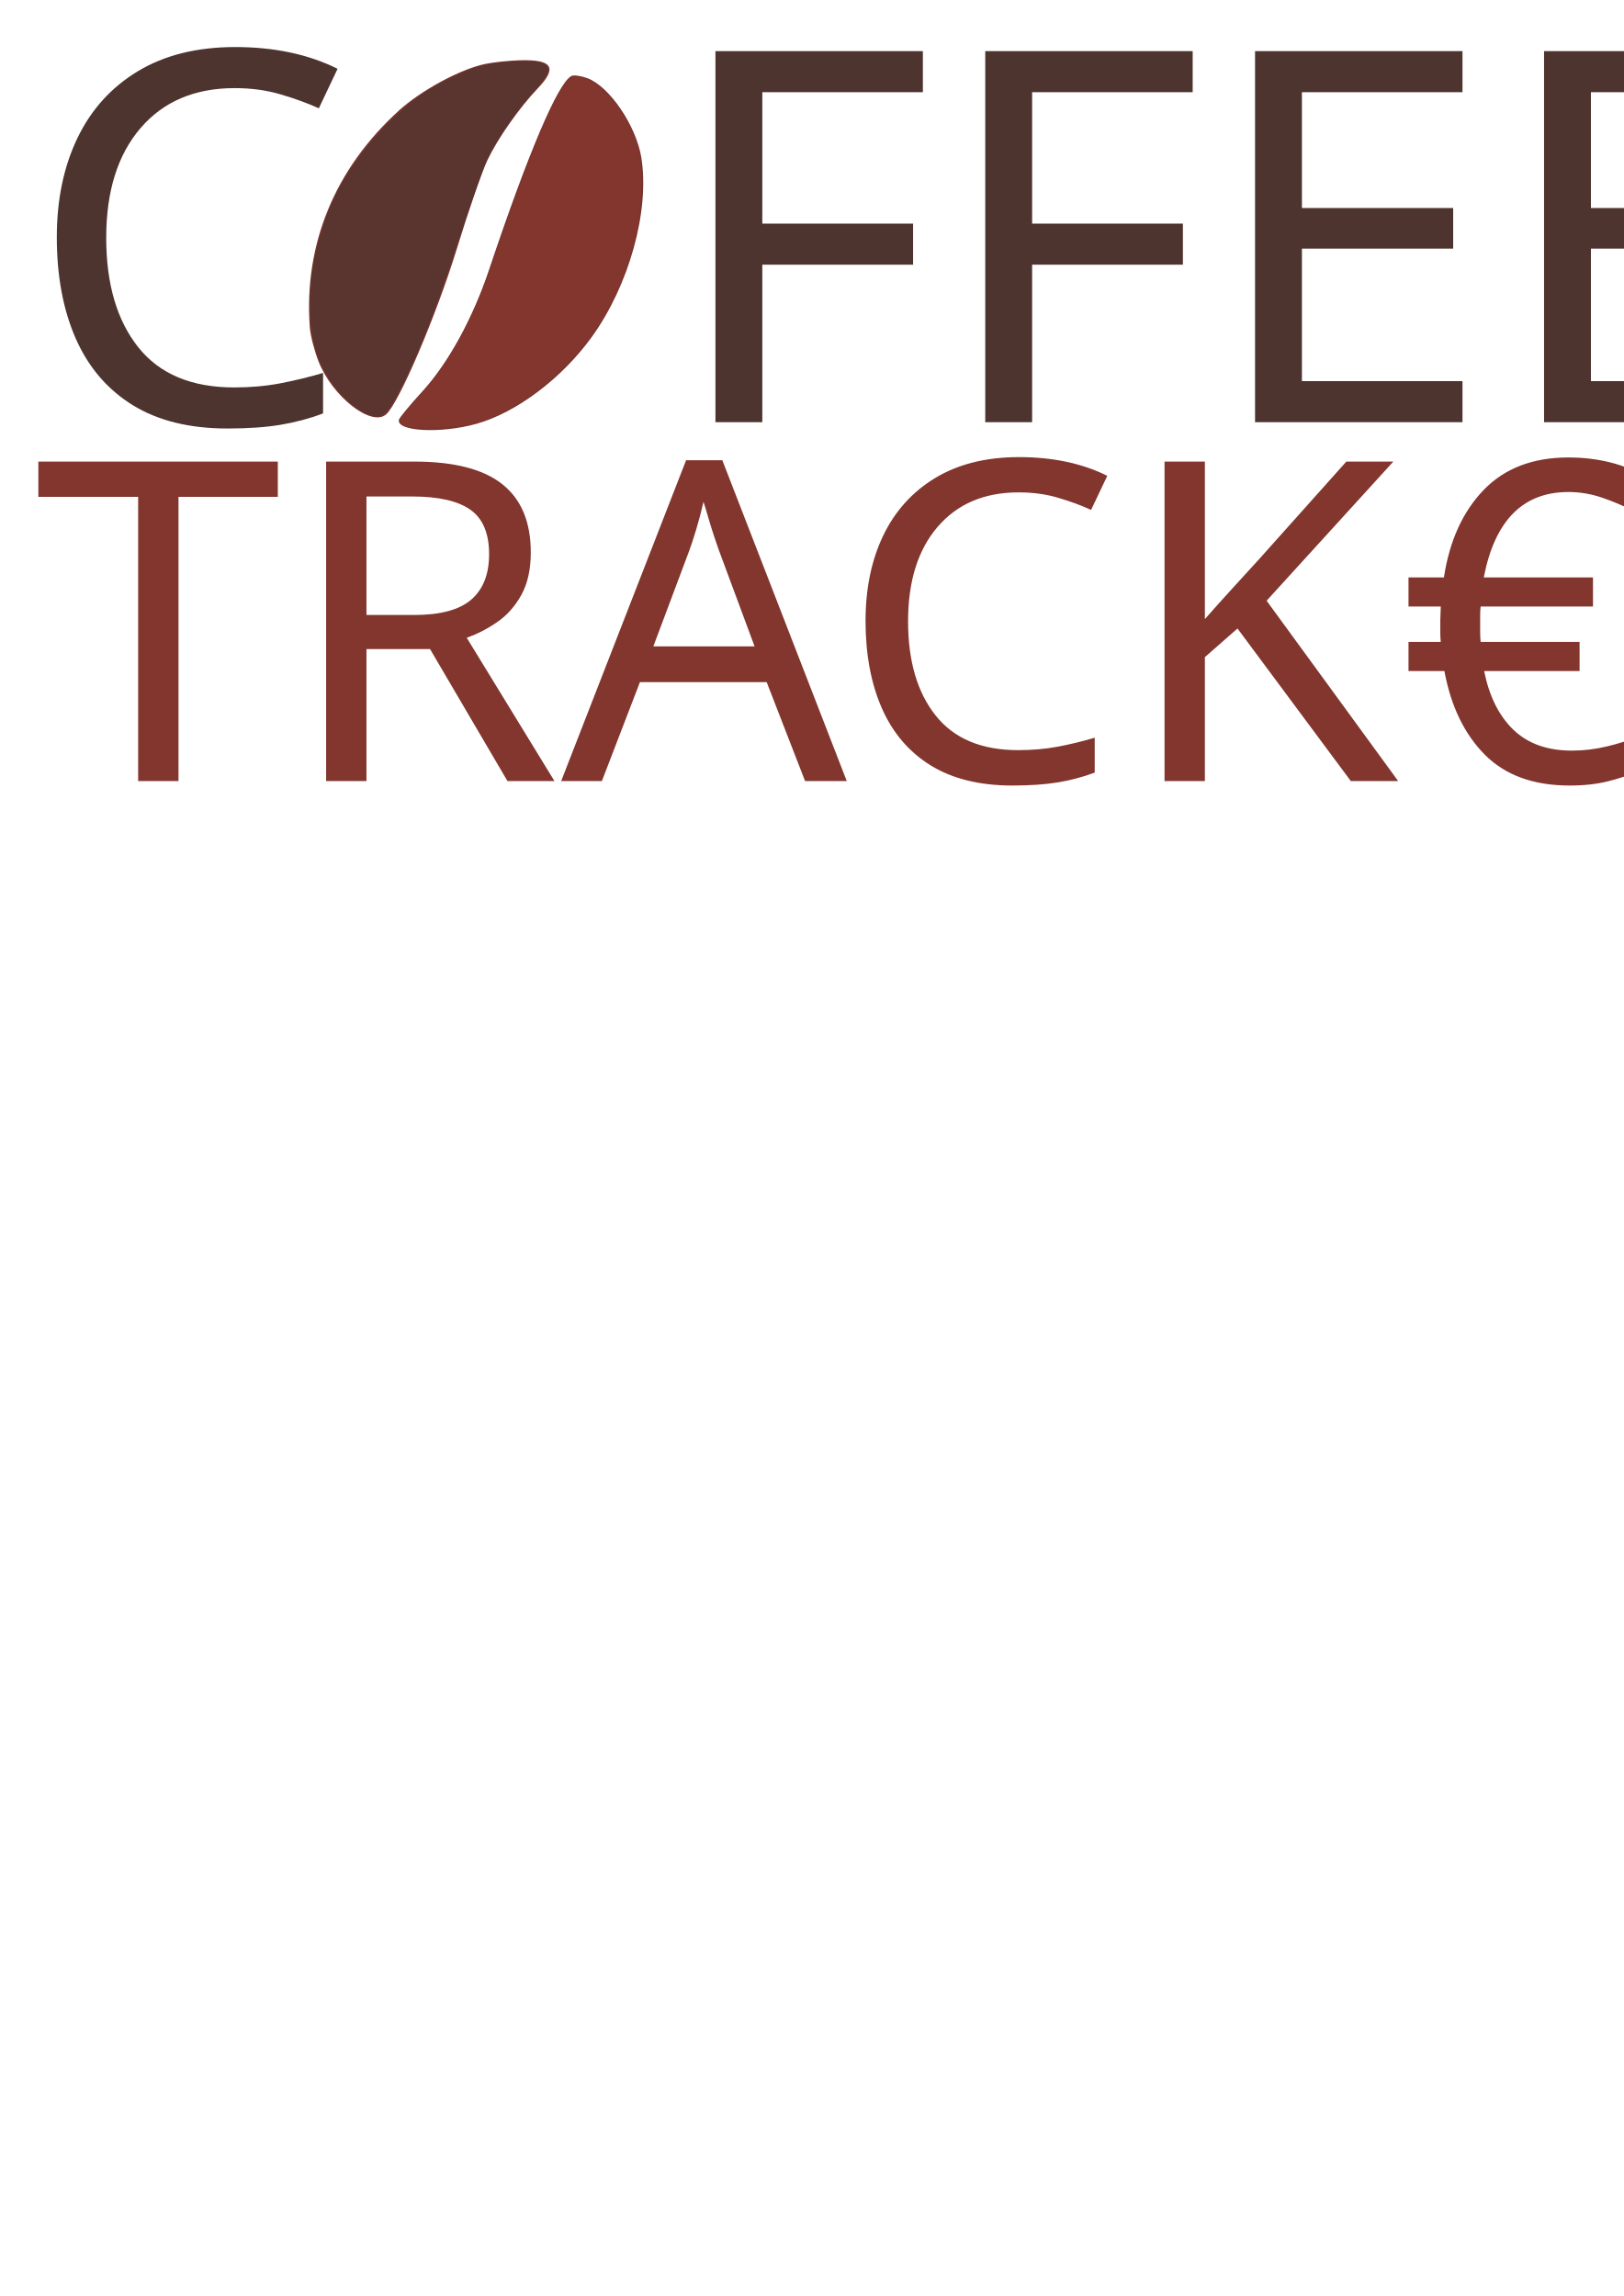
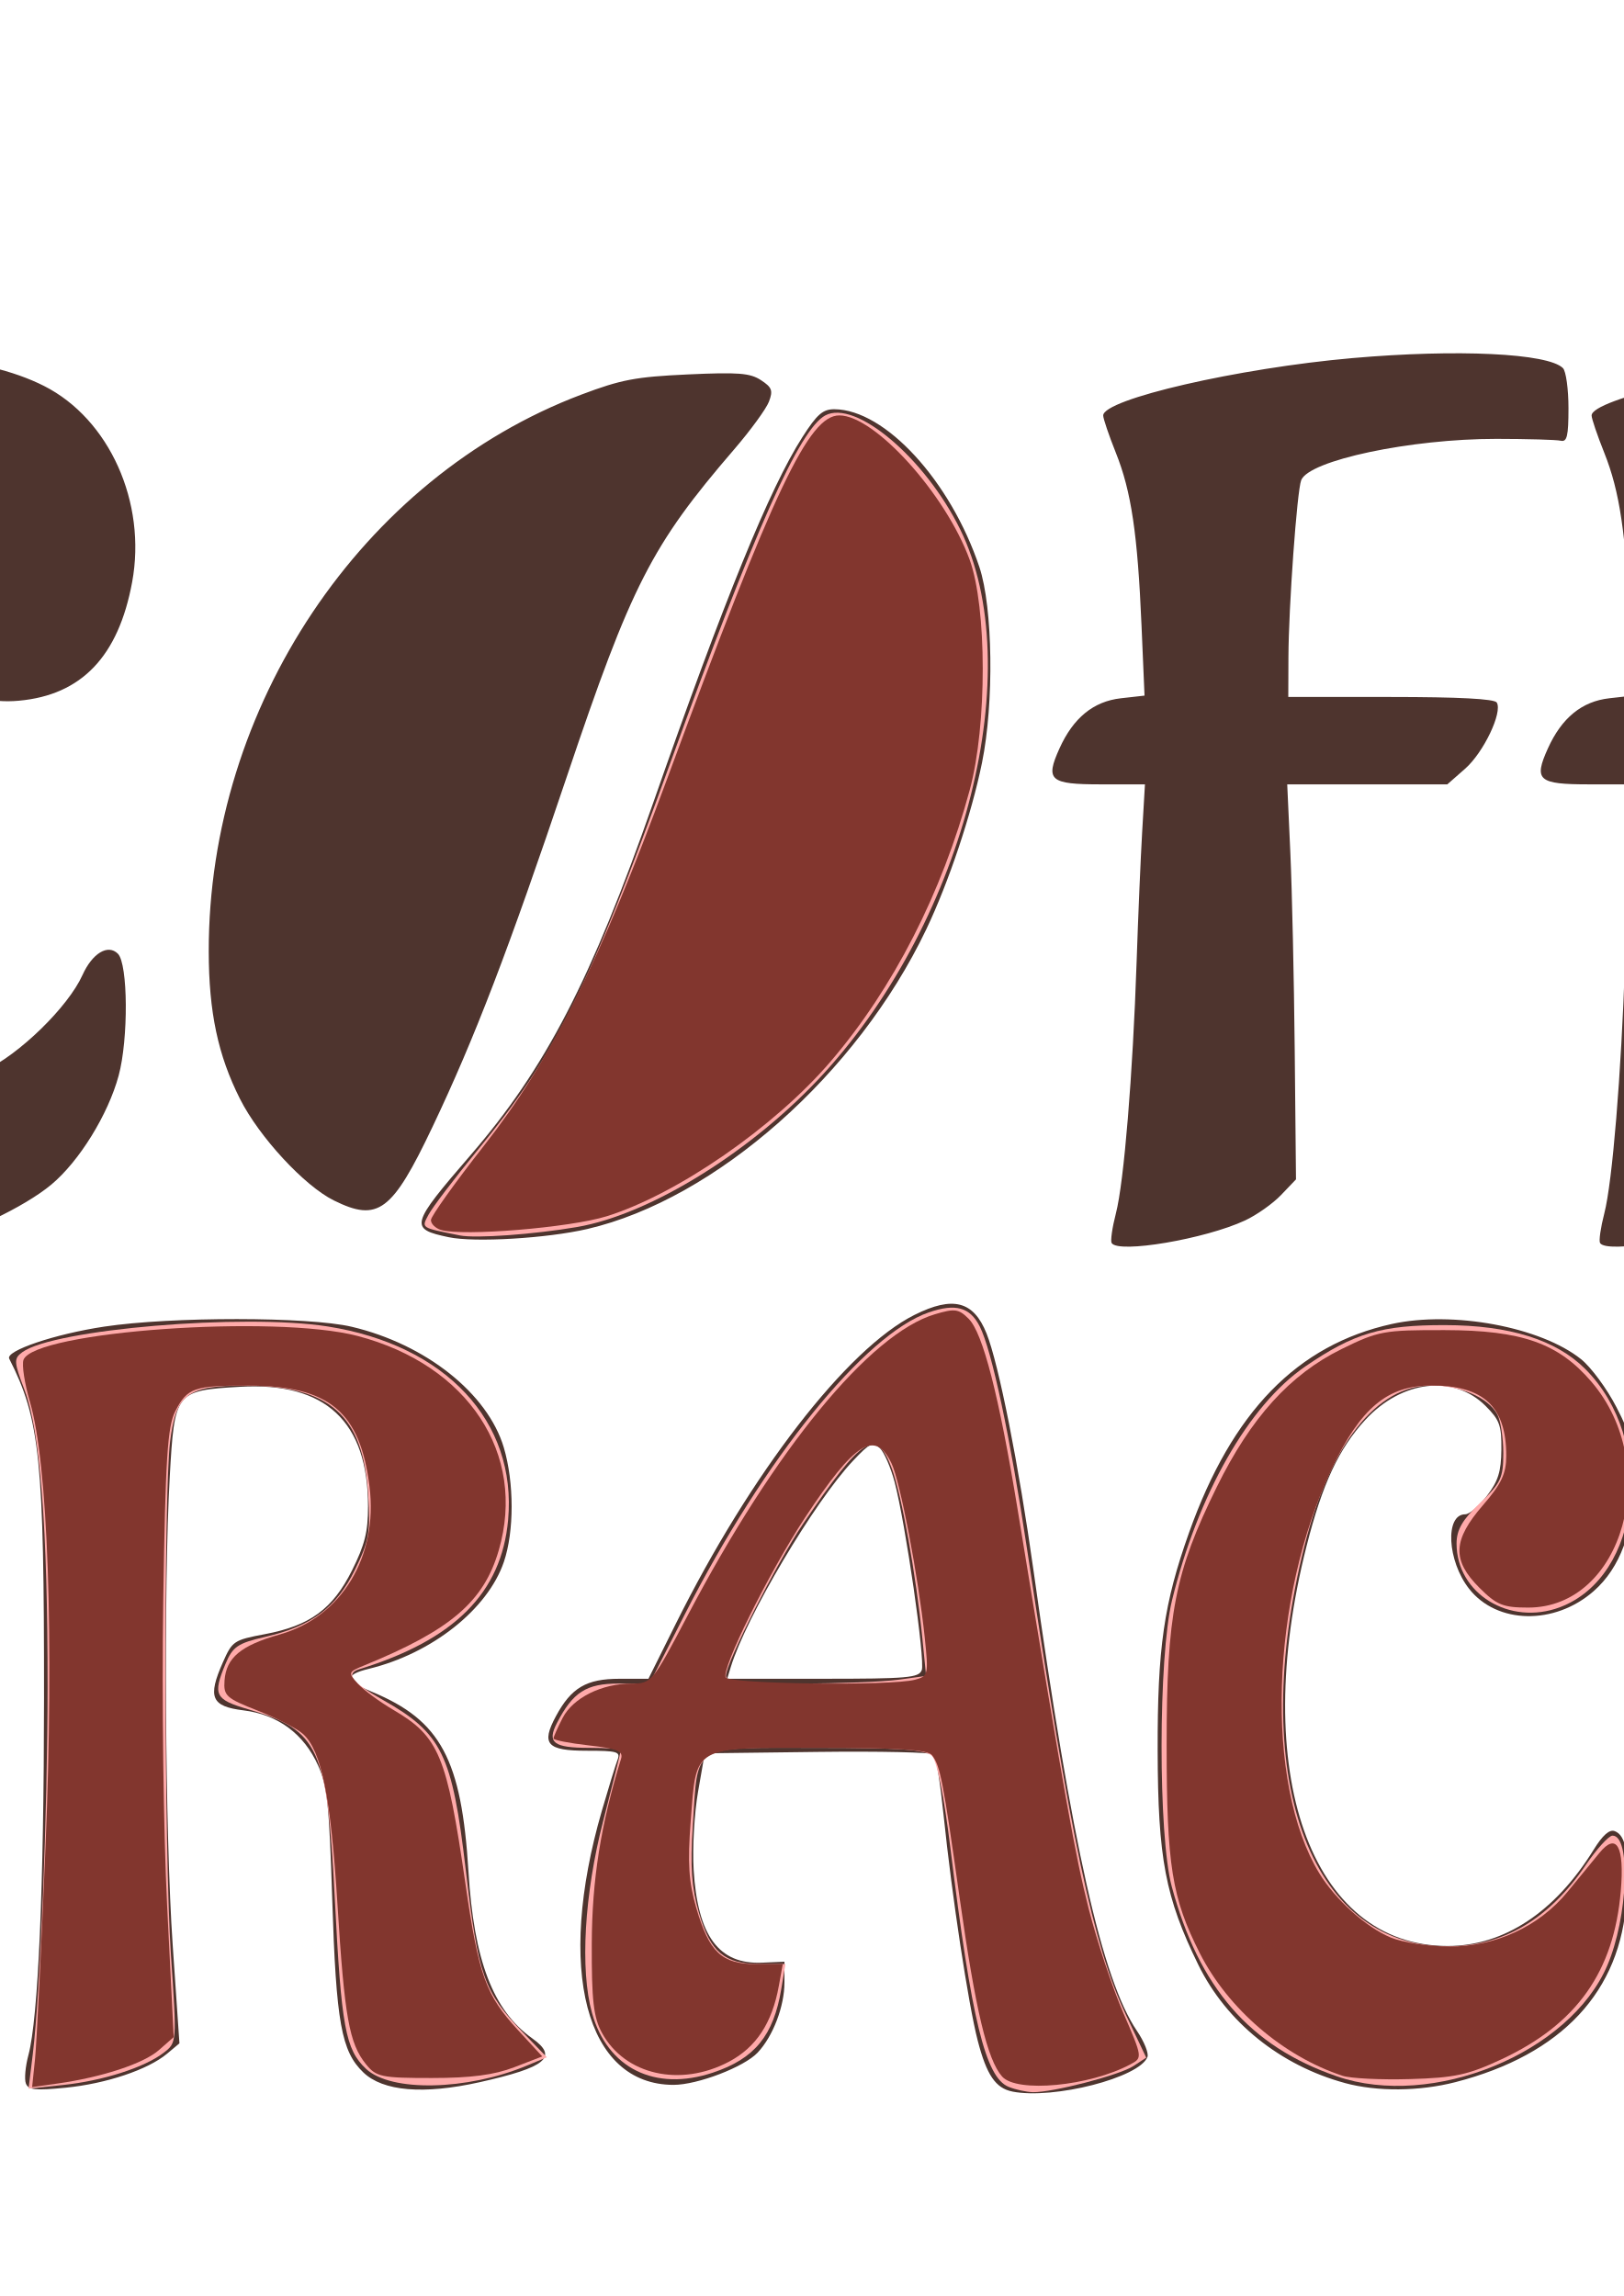
- <svg xmlns="http://www.w3.org/2000/svg" width="210mm" height="297mm" viewBox="0 0 210 297" version="1.1" id="svg8">
-   <defs id="defs2" />
-   <g id="layer2" />
+ <svg xmlns="http://www.w3.org/2000/svg" width="210mm" height="297mm" viewBox="0 0 210 297" version="1.1" id="svg28">
+   <defs id="defs22" />
  <g id="layer1">
-     <text xml:space="preserve" style="font-style:normal;font-weight:normal;font-size:28.013px;line-height:1.25;font-family:sans-serif;letter-spacing:0px;word-spacing:0px;fill:#4e342e;fill-opacity:1;stroke:none;stroke-width:0.7" x="3.252" y="54.756" id="text3715">
-       <tspan id="tspan3713" x="3.252" y="54.756" style="font-style:normal;font-variant:normal;font-weight:normal;font-stretch:normal;font-size:67.231px;font-family:Aladin;-inkscape-font-specification:Aladin;fill:#4e342e;fill-opacity:1;stroke-width:0.7">C</tspan>
-     </text>
-     <text xml:space="preserve" style="font-style:normal;font-weight:normal;font-size:28.013px;line-height:1.25;font-family:sans-serif;letter-spacing:0px;word-spacing:0px;fill:#000000;fill-opacity:1;stroke:none;stroke-width:0.7" x="86.014" y="54.614" id="text3719">
-       <tspan id="tspan3717" x="86.014" y="54.614" style="font-style:normal;font-variant:normal;font-weight:normal;font-stretch:normal;font-size:67.231px;font-family:Aladin;-inkscape-font-specification:Aladin;fill:#4e342e;fill-opacity:1;stroke-width:0.7">FFEE</tspan>
-     </text>
-     <text xml:space="preserve" style="font-style:normal;font-weight:normal;font-size:28.013px;line-height:1.25;font-family:sans-serif;letter-spacing:0px;word-spacing:0px;fill:#82362e;fill-opacity:1;stroke:none;stroke-width:0.7;stroke-opacity:1" x="4.382" y="101.037" id="text3723">
-       <tspan id="tspan3721" x="4.382" y="101.037" style="font-style:normal;font-variant:normal;font-weight:normal;font-stretch:normal;font-size:57.893px;font-family:Aladin;-inkscape-font-specification:Aladin;fill:#82362e;fill-opacity:1;stroke:none;stroke-width:0.7;stroke-opacity:1">TRACK€R</tspan>
-     </text>
-     <g style="fill:#78342e;fill-opacity:1" id="g4788" transform="matrix(2.274647,0,0,2.727536,-621.9999,-536.2561)">
-       <path id="path5461" d="m 301.026,199.642 c 0.459,-0.081 1.351,-0.16 1.983,-0.176 1.845,-0.046 2.15,0.345 1.03,1.323 -1.068,0.931 -2.298,2.396 -2.886,3.435 -0.303,0.535 -1.077,2.407 -1.72,4.159 -1.166,3.176 -3.303,7.353 -4.031,7.879 -0.841,0.607 -3.066,-0.852 -3.846,-2.521 -0.238,-0.509 -0.46,-1.235 -0.493,-1.613 -0.345,-3.923 1.414,-7.498 5.049,-10.264 1.272,-0.968 3.491,-1.971 4.915,-2.222 z m 5.818,0.673 c 1.254,0.385 2.779,2.256 3.071,3.77 0.484,2.512 -0.695,6.06 -2.831,8.519 -1.7,1.957 -4.281,3.575 -6.544,4.104 -2.034,0.475 -4.568,0.363 -4.408,-0.195 0.027,-0.095 0.638,-0.711 1.358,-1.367 1.452,-1.326 2.834,-3.426 3.743,-5.689 2.252,-5.607 3.943,-8.925 4.712,-9.247 0.129,-0.054 0.534,-0.006 0.899,0.106 z" style="fill:#78342e;fill-opacity:1;stroke-width:0.171" />
-     </g>
-     <flowRoot xml:space="preserve" id="flowRoot126" style="fill:black;fill-opacity:1;stroke:none;font-family:Aladin;font-style:normal;font-weight:normal;font-size:40px;line-height:1.25;letter-spacing:0px;word-spacing:0px;-inkscape-font-specification:Aladin;font-stretch:normal;font-variant:normal">
-       <flowRegion id="flowRegion128">
-         <rect id="rect130" width="185.714" height="94.286" x="-377.143" y="-697.48" />
-       </flowRegion>
-       <flowPara id="flowPara132" />
-     </flowRoot>
-     <path style="fill:#5a342e;fill-opacity:1;stroke-width:0.25" d="m 47.164,53.401 c -2.457,-1.226 -5.09,-4.419 -6.087,-7.38 -1.881,-5.591 -1.073,-13.311 2.134,-20.376 2.208,-4.864 7.309,-10.822 11.7,-13.666 2.537,-1.643 5.842,-3.144 7.885,-3.581 2.206,-0.472 6.034,-0.63 7.059,-0.292 1.631,0.538 1.459,1.109 -1.294,4.295 -2.146,2.484 -4.437,5.849 -5.506,8.089 -0.427,0.894 -1.998,5.316 -3.492,9.826 -3.091,9.333 -5.083,14.507 -7.416,19.257 -2.143,4.363 -2.839,4.897 -4.984,3.827 z" id="path4792" />
-     <path style="fill:#82362e;fill-opacity:1;stroke:none;stroke-width:0.25;stroke-opacity:1" d="m 52.529,55.167 c -1.225,-0.527 -1.111,-0.794 1.659,-3.893 3.842,-4.298 6.83,-9.721 9.372,-17.008 5.9,-16.912 8.924,-23.884 10.537,-24.289 2.578,-0.647 7.207,4.424 8.473,9.282 0.565,2.17 0.511,7.059 -0.112,10.116 -1.472,7.222 -4.607,13.193 -9.475,18.045 -3.797,3.785 -7.781,6.306 -11.663,7.378 -1.713,0.473 -7.939,0.733 -8.791,0.367 z" id="path4799" />
+     <path style="fill:#4e342e;stroke-width:0.665;fill-opacity:1" d="m 130.948,270.556 c -2.18,-0.426 -3.347,-2.142 -4.5,-6.612 -1.222,-4.739 -3.328,-18.654 -4.413,-29.166 -0.415,-4.023 -0.973,-7.545 -1.239,-7.826 -0.266,-0.282 -7.045,-0.431 -15.065,-0.332 l -14.582,0.18 -0.87,4.987 c -0.479,2.743 -0.734,7.271 -0.567,10.062 0.512,8.554 3.25,12.279 8.849,12.035 l 2.895,-0.126 v 2.667 c 0,3.113 -1.469,6.965 -3.466,9.091 -1.748,1.861 -7.773,4.172 -10.876,4.172 -11.347,0 -15.243,-14.91 -9.269,-35.473 0.866,-2.981 1.777,-5.943 2.025,-6.583 0.402,-1.037 -0.031,-1.164 -3.963,-1.164 -5.181,0 -5.951,-0.859 -4.008,-4.468 1.986,-3.688 3.943,-4.841 8.217,-4.841 h 3.748 l 3.509,-7.055 c 9.714,-19.531 22.163,-35.651 30.907,-40.018 4.97,-2.482 7.635,-1.795 9.314,2.402 1.577,3.941 4.174,17.059 6.08,30.708 4.936,35.342 8.878,52.889 13.37,59.508 0.934,1.376 1.546,2.896 1.361,3.378 -1.027,2.675 -12.12,5.52 -17.457,4.476 z m -11.735,-54.513 c 0.468,-1.22 -2.089,-18.951 -3.51,-24.338 -0.488,-1.85 -1.339,-3.815 -1.891,-4.367 -0.895,-0.895 -1.271,-0.722 -3.474,1.608 -4.997,5.284 -13.859,20.239 -15.83,26.715 l -0.455,1.496 h 12.367 c 10.956,0 12.415,-0.127 12.794,-1.114 z m -161.335,53.717 c -0.777,-0.518 -0.814,-1.102 -0.201,-3.18 2.529,-8.57 4.908,-82.373 2.699,-83.738 -0.429,-0.265 -3.398,-0.483 -6.596,-0.483 -4.941,0 -6.347,0.263 -9.35,1.749 -2.063,1.021 -3.781,1.503 -4.126,1.158 -0.928,-0.928 2.18,-6.654 5.308,-9.783 4.555,-4.555 7.516,-5.105 22.545,-4.188 13.712,0.837 21.636,0.235 26.775,-2.034 2.392,-1.056 2.915,-1.107 3.219,-0.315 0.854,2.226 -3.639,10.776 -6.529,12.423 -0.847,0.483 -4.383,1.028 -7.857,1.211 l -6.317,0.332 -0.526,8.644 c -0.677,11.124 -0.084,62.614 0.781,67.776 0.79,4.715 0.311,5.888 -3.103,7.592 -4.533,2.263 -14.933,4.026 -16.722,2.834 z m 45.469,-0.252 c -0.214,-0.557 -0.064,-2.219 0.334,-3.695 1.258,-4.673 1.998,-21.626 2.013,-46.092 0.018,-30.906 -0.517,-36.136 -4.5,-43.966 -0.519,-1.02 5.896,-3.188 12.275,-4.149 8.676,-1.308 26.435,-1.298 32.017,0.018 9.574,2.257 17.596,8.627 19.673,15.622 1.347,4.535 1.35,10.858 0.009,14.796 -2.086,6.121 -9.291,11.836 -17.424,13.819 -3.228,0.787 -3.129,1.533 0.398,3 8.864,3.686 11.557,8.713 12.446,23.231 0.704,11.499 3.18,17.973 8.259,21.59 3.4,2.421 1.794,3.747 -6.864,5.674 -7.221,1.607 -12.446,1.163 -14.987,-1.272 -2.847,-2.728 -3.517,-6.444 -4.025,-22.334 -0.395,-12.364 -0.642,-14.71 -1.825,-17.36 -1.831,-4.102 -5.214,-6.604 -9.661,-7.147 -4.159,-0.508 -4.663,-1.687 -2.656,-6.219 1.218,-2.75 1.412,-2.88 5.425,-3.636 5.847,-1.102 8.774,-3.245 11.28,-8.261 1.645,-3.293 2.065,-4.973 2.065,-8.265 0,-10.979 -5.491,-16.11 -16.556,-15.47 -8.365,0.484 -8.467,0.615 -9.089,11.639 -0.797,14.145 -0.597,46.322 0.377,60.512 l 0.877,12.774 -1.602,1.341 c -2.473,2.069 -7.875,3.881 -13.114,4.397 -3.941,0.388 -4.822,0.295 -5.144,-0.544 z m 170.585,-0.061 c -8.361,-2.276 -15.32,-7.89 -18.945,-15.281 -4.269,-8.706 -5.229,-13.761 -5.263,-27.699 -0.032,-13.292 0.802,-19.076 4.076,-28.259 5.557,-15.588 13.976,-24.243 26.209,-26.945 7.883,-1.741 19.282,0.383 24.486,4.563 1.292,1.038 3.348,3.829 4.568,6.203 1.957,3.806 2.222,4.94 2.242,9.604 0.028,6.318 -1.746,11.165 -5.191,14.191 -5.043,4.428 -12.495,4.29 -16.103,-0.297 -2.835,-3.604 -3.151,-9.645 -0.504,-9.645 0.539,0 1.803,-1.079 2.809,-2.397 1.454,-1.906 1.835,-3.129 1.862,-5.97 0.03,-3.138 -0.219,-3.826 -2.046,-5.654 -4.1,-4.103 -10.82,-3.323 -15.546,1.804 -3.438,3.73 -5.568,8.303 -7.602,16.322 -7.421,29.259 0.507,51.736 18.247,51.736 7.264,0 13.882,-4.361 18.871,-12.435 1.177,-1.906 2.057,-2.682 2.741,-2.42 1.452,0.557 1.868,2.952 1.521,8.761 -0.715,11.967 -8.348,20.15 -22.109,23.702 -4.676,1.207 -10.158,1.252 -14.322,0.119 z m 45.973,0.353 c -0.734,-0.499 -0.762,-1.274 -0.152,-4.121 2.298,-10.715 2.659,-72.341 0.48,-81.94 -0.561,-2.472 -1.484,-5.157 -2.051,-5.966 -0.567,-0.809 -1.031,-1.721 -1.031,-2.026 0,-1.861 15.47,-5.623 19.79,-4.813 l 2.322,0.436 -0.414,5.107 c -0.923,11.401 -1.282,30.707 -0.57,30.707 0.39,0 3.69,-4.114 7.333,-9.143 11.921,-16.454 19.286,-24.869 23.216,-26.526 2.541,-1.071 14.003,-1.214 15.481,-0.193 0.866,0.598 0.832,0.794 -0.255,1.486 -6.971,4.433 -19.073,15.792 -27.505,25.815 -5.03,5.979 -5.649,7.23 -3.58,7.23 2.411,0 10.576,4.673 13.268,7.593 5.188,5.628 7.743,12.507 8.772,23.614 1.16,12.522 3.594,22.166 6.405,25.381 0.513,0.587 0.749,1.548 0.523,2.136 -0.841,2.191 -13.64,5.64 -17.656,4.757 -3.789,-0.832 -4.043,-1.994 -4.619,-21.119 -0.633,-21.035 -1.496,-25.264 -6.326,-31.004 -2.225,-2.644 -5.305,-4.263 -7.204,-3.786 -1.562,0.392 -4.522,4.157 -7.114,9.05 -1.503,2.837 -1.577,3.543 -1.429,13.631 0.086,5.851 0.486,14.482 0.889,19.178 0.714,8.327 0.697,8.577 -0.696,10.06 -2.604,2.772 -15.59,6.007 -17.877,4.454 z m 131.861,-0.291 c -0.214,-0.557 -0.064,-2.219 0.334,-3.695 1.258,-4.673 1.998,-21.626 2.013,-46.092 0.018,-30.906 -0.517,-36.136 -4.5,-43.966 -0.519,-1.02 5.896,-3.188 12.275,-4.149 8.676,-1.308 26.435,-1.298 32.017,0.018 9.574,2.257 17.596,8.627 19.673,15.622 1.347,4.535 1.35,10.858 0.009,14.796 -2.086,6.121 -9.291,11.836 -17.424,13.819 -3.228,0.787 -3.129,1.533 0.398,3 8.864,3.686 11.557,8.713 12.446,23.231 0.704,11.499 3.18,17.973 8.259,21.59 3.4,2.421 1.794,3.747 -6.864,5.674 -7.221,1.607 -12.446,1.163 -14.987,-1.272 -2.847,-2.728 -3.517,-6.444 -4.025,-22.334 -0.395,-12.364 -0.642,-14.71 -1.825,-17.36 -1.831,-4.102 -5.214,-6.604 -9.661,-7.147 -4.159,-0.508 -4.663,-1.687 -2.656,-6.219 1.218,-2.75 1.412,-2.88 5.425,-3.636 5.847,-1.102 8.774,-3.245 11.28,-8.261 1.645,-3.293 2.065,-4.973 2.065,-8.265 0,-10.979 -5.491,-16.11 -16.556,-15.47 -8.365,0.484 -8.467,0.615 -9.089,11.639 -0.797,14.145 -0.597,46.322 0.377,60.512 l 0.877,12.774 -1.602,1.341 c -2.473,2.069 -7.875,3.881 -13.114,4.397 -3.941,0.388 -4.822,0.295 -5.144,-0.544 z m -36.136,-0.874 c -13.139,-3.533 -21.642,-15.673 -23.248,-33.191 l -0.427,-4.654 -4.156,-0.198 c -3.788,-0.18 -4.154,-0.327 -4.132,-1.662 0.045,-2.749 4.204,-6.451 7.247,-6.451 1.171,0 1.375,-0.416 1.383,-2.826 0.005,-1.554 0.186,-3.485 0.402,-4.29 0.373,-1.392 0.168,-1.474 -4.158,-1.662 -5.533,-0.241 -6.084,-1.25 -2.699,-4.943 1.841,-2.008 2.888,-2.561 5.427,-2.862 l 3.146,-0.373 1.473,-4.654 c 2.498,-7.893 6.206,-14.135 11.688,-19.677 7.442,-7.523 15.069,-10.551 26.604,-10.564 10.07,-0.011 13.298,1.935 13.298,8.016 0,1.758 -0.267,3.361 -0.594,3.563 -0.327,0.202 -1.664,-0.08 -2.971,-0.626 -1.39,-0.581 -4.444,-0.993 -7.36,-0.993 -5.808,0 -10.748,1.588 -14.458,4.648 -4.32,3.564 -9.159,11.96 -10.908,18.93 l -0.424,1.689 h 13.996 c 8.509,0 14.156,0.258 14.403,0.658 0.629,1.017 -1.546,5.045 -3.184,5.897 -0.915,0.476 -6.211,0.825 -14.1,0.927 l -12.634,0.165 -0.197,4.488 -0.197,4.488 h 14.991 14.991 v 1.936 c 0,1.345 -0.624,2.461 -2.046,3.657 l -2.046,1.721 h -12.915 c -10.842,0 -12.915,0.155 -12.915,0.965 0,2.679 1.703,8.525 3.722,12.781 4.138,8.721 10.015,11.935 20.815,11.382 4.149,-0.213 6.898,-0.776 10.023,-2.054 5.318,-2.176 5.888,-1.789 4.826,3.274 -1.361,6.487 -5.675,10.411 -13.759,12.516 -4.902,1.276 -14.122,1.267 -18.907,-0.02 z M -26.414,160.972 c -13.805,-3.795 -22.186,-13.419 -26.452,-30.376 -1.987,-7.898 -2.478,-24.841 -1.01,-34.834 2.089,-14.221 7.585,-28.572 13.883,-36.253 3.646,-4.447 10.615,-9.358 16.111,-11.353 8.445,-3.066 21.59,-2.278 29.584,1.772 8.44,4.277 13.287,15.069 11.39,25.362 -1.772,9.617 -6.544,14.616 -14.653,15.351 -7.097,0.644 -11.985,-3.296 -12.55,-10.115 -0.293,-3.528 -0.277,-3.563 2.34,-5.215 4.826,-3.047 6.795,-10.763 3.79,-14.859 -2.881,-3.927 -9.259,-5.373 -13.928,-3.157 -3.163,1.501 -7.218,5.832 -9.54,10.189 -6.138,11.516 -9.339,36.085 -6.484,49.775 2.056,9.859 7.423,17.897 14.148,21.187 5.3,2.593 12.237,2.62 17.748,0.07 4.511,-2.088 10.843,-8.26 12.701,-12.382 1.278,-2.833 3.297,-4.052 4.583,-2.766 1.318,1.318 1.378,11.042 0.098,15.771 -1.364,5.039 -5.1,11.087 -8.708,14.095 -3.495,2.914 -10.97,6.46 -16.232,7.7 -5.188,1.223 -12.449,1.239 -16.818,0.038 z M 143.775,160.795 c -0.173,-0.28 0.075,-2.012 0.551,-3.848 1.039,-4.005 2.187,-17.959 2.677,-32.546 0.197,-5.851 0.52,-13.406 0.718,-16.789 l 0.36,-6.151 h -5.713 c -6.604,0 -7.203,-0.52 -5.344,-4.642 1.786,-3.96 4.396,-6.093 7.947,-6.494 l 3.055,-0.344 -0.388,-9.055 c -0.509,-11.881 -1.322,-17.363 -3.318,-22.35 -0.901,-2.253 -1.639,-4.426 -1.639,-4.828 0,-2.109 17.481,-6.136 32.249,-7.429 13.555,-1.186 25.286,-0.626 27.213,1.3 0.393,0.393 0.714,2.719 0.714,5.169 0,3.62 -0.187,4.412 -0.997,4.222 -0.549,-0.128 -4.289,-0.236 -8.312,-0.24 -11.09,-0.011 -24.274,2.78 -25.26,5.349 -0.546,1.422 -1.626,16.398 -1.65,22.885 l -0.019,5.153 h 13.259 c 8.753,0 13.41,0.243 13.702,0.716 0.78,1.263 -1.706,6.471 -4.087,8.562 l -2.307,2.026 H 176.833 166.482 l 0.402,8.81 c 0.221,4.846 0.476,16.343 0.567,25.549 l 0.165,16.739 -1.927,2.018 c -1.06,1.11 -3.154,2.591 -4.654,3.291 -5.162,2.41 -16.401,4.315 -17.259,2.926 z m 63.168,0 c -0.173,-0.28 0.075,-2.012 0.551,-3.848 1.039,-4.005 2.187,-17.959 2.677,-32.546 0.197,-5.851 0.52,-13.406 0.718,-16.789 l 0.36,-6.151 h -5.713 c -6.604,0 -7.203,-0.52 -5.344,-4.642 1.786,-3.96 4.396,-6.093 7.947,-6.494 l 3.055,-0.344 -0.388,-9.055 c -0.509,-11.881 -1.322,-17.363 -3.318,-22.35 -0.901,-2.253 -1.639,-4.426 -1.639,-4.828 0,-2.109 17.481,-6.136 32.249,-7.429 13.555,-1.186 25.286,-0.626 27.213,1.3 0.393,0.393 0.714,2.719 0.714,5.169 0,3.62 -0.187,4.412 -0.997,4.222 -0.549,-0.128 -4.289,-0.236 -8.312,-0.24 -11.09,-0.011 -24.274,2.78 -25.26,5.349 -0.546,1.422 -1.626,16.398 -1.65,22.885 l -0.019,5.153 h 13.259 c 8.753,0 13.41,0.243 13.702,0.716 0.78,1.263 -1.706,6.471 -4.087,8.562 l -2.307,2.026 h -10.351 -10.351 l 0.402,8.81 c 0.221,4.846 0.476,16.343 0.567,25.549 l 0.165,16.739 -1.927,2.018 c -1.06,1.11 -3.154,2.591 -4.654,3.291 -5.162,2.41 -16.401,4.315 -17.259,2.926 z M 58.036,160.04 c -5.128,-1.08 -5.002,-1.55 2.859,-10.659 9.657,-11.19 15.565,-22.6 23.607,-45.592 9.198,-26.295 15.051,-40.643 19.275,-47.246 1.896,-2.964 2.649,-3.618 4.153,-3.606 6.552,0.052 14.999,9.254 18.737,20.411 1.747,5.213 1.913,17.601 0.34,25.316 -1.357,6.655 -4.304,15.468 -7.21,21.555 -8.938,18.728 -27.239,34.909 -43.836,38.758 -5.231,1.213 -14.581,1.768 -17.926,1.063 z m 243.279,-0.77 c -11.751,-1.967 -19.55,-7.545 -24.884,-17.797 -4.7,-9.035 -7.206,-21.919 -6.625,-34.07 l 0.282,-5.891 -5.024,-0.192 c -4.933,-0.188 -5.02,-0.222 -4.804,-1.854 0.355,-2.672 3.326,-7.223 5.424,-8.308 1.065,-0.551 2.8,-1.001 3.856,-1.001 1.86,0 1.966,-0.182 3.371,-5.818 0.827,-3.315 3.074,-9.108 5.223,-13.465 3.244,-6.576 4.523,-8.399 9.137,-13.022 4.213,-4.221 6.577,-5.969 11.009,-8.142 7.964,-3.904 12.867,-5.055 21.602,-5.071 11.985,-0.022 14.296,1.449 14.296,9.095 0,4.995 -0.077,5.058 -4.322,3.528 -6.653,-2.397 -18.704,-0.494 -24.402,3.852 -6.416,4.893 -12.773,16.55 -14.194,26.025 l -0.453,3.018 h 16.719 c 14.145,0 16.778,0.151 17.097,0.984 0.502,1.308 -1.995,6.369 -4.134,8.381 -1.688,1.587 -1.892,1.609 -16.714,1.809 l -15.006,0.202 0.407,7.444 c 0.673,12.32 2.873,18.344 8.818,24.149 7.748,7.565 21.856,9.103 32.987,3.597 2.082,-1.03 3.952,-1.705 4.156,-1.501 0.887,0.887 0.275,8.335 -0.955,11.621 -3.667,9.802 -17.44,15.008 -32.868,12.425 z m 75.136,0 c -11.751,-1.967 -19.55,-7.545 -24.884,-17.797 -4.7,-9.035 -7.206,-21.919 -6.625,-34.07 l 0.282,-5.891 -5.024,-0.192 c -4.933,-0.188 -5.02,-0.222 -4.804,-1.854 0.355,-2.672 3.326,-7.223 5.424,-8.308 1.065,-0.551 2.8,-1.001 3.856,-1.001 1.86,0 1.966,-0.182 3.371,-5.818 0.827,-3.315 3.074,-9.108 5.223,-13.465 3.244,-6.576 4.523,-8.399 9.137,-13.022 4.213,-4.221 6.577,-5.969 11.009,-8.142 7.964,-3.904 12.867,-5.055 21.602,-5.071 11.985,-0.022 14.296,1.449 14.296,9.095 0,4.995 -0.077,5.058 -4.322,3.528 -6.653,-2.397 -18.704,-0.494 -24.402,3.852 -6.416,4.893 -12.773,16.55 -14.194,26.025 l -0.453,3.018 h 16.719 c 14.145,0 16.778,0.151 17.097,0.984 0.502,1.308 -1.995,6.369 -4.134,8.381 -1.688,1.587 -1.892,1.609 -16.714,1.809 l -15.006,0.202 0.407,7.444 c 0.673,12.32 2.873,18.344 8.818,24.149 7.748,7.565 21.856,9.103 32.987,3.597 2.082,-1.03 3.952,-1.705 4.156,-1.501 0.887,0.887 0.275,8.335 -0.955,11.621 -3.667,9.802 -17.44,15.008 -32.868,12.425 z M 43.175,155.283 c -3.809,-1.886 -9.647,-8.201 -12.134,-13.128 -2.85,-5.646 -4.036,-11.24 -4.044,-19.083 -0.034,-31.66 19.792,-61.298 48.179,-72.023 5.151,-1.946 7.037,-2.304 13.767,-2.614 6.544,-0.301 8.067,-0.183 9.473,0.738 1.431,0.938 1.581,1.344 1.033,2.787 -0.353,0.929 -2.383,3.712 -4.511,6.185 -10.675,12.404 -13.274,17.488 -21.63,42.32 -7.573,22.505 -11.908,33.812 -17.374,45.31 -5.22,10.982 -7.04,12.339 -12.758,9.508 z" id="path101" />
+     <path style="fill:#ffaaaa;fill-opacity:1;stroke-width:2.857" d="m 224.857,604.015 c -19.513,-3.915 -18.915,-3.513 -15.311,-10.28 1.862,-3.497 12.498,-17.477 23.634,-31.066 38.415,-46.876 54.434,-79.067 94.727,-190.364 41.085,-113.484 62.952,-162.487 75.508,-169.207 14.764,-7.902 48.763,20.814 65.93,55.686 33.35,67.743 2.832,189.836 -66.437,265.799 -34.476,37.808 -84.794,69.153 -120.908,75.321 -21.118,3.606 -49.488,5.648 -57.143,4.112 z" id="path912" transform="scale(0.2645833)" />
+     <path style="fill:#ffaaaa;fill-opacity:1;stroke-width:2.857" d="m -157.845,1017.628 c -1.08,-1.748 -0.615,-12.484 1.034,-23.857 7.197,-49.635 14.865,-262.394 10.502,-291.394 l -2.042,-13.571 h -24.005 c -17.322,0 -28.068,1.602 -38.601,5.753 l -14.596,5.753 2.025,-6.468 c 5.223,-16.683 24.602,-37.801 39.732,-43.299 3.098,-1.126 35.241,-1.962 71.429,-1.86 63.402,0.18 79.73,-1.449 99.821,-9.959 4.922,-2.085 5.267,-1.378 3.54,7.254 -2.331,11.653 -17.443,35.845 -24.128,38.625 -2.676,1.113 -15.794,2.834 -29.151,3.825 l -24.286,1.802 -1.811,42.857 c -0.996,23.571 -0.77,93 0.503,154.286 2.28,109.806 2.23,111.501 -3.473,116.402 -11.349,9.754 -62.446,20.396 -66.492,13.849 z" id="path918" transform="scale(0.2645833)" />
+     <path style="fill:#ffaaaa;fill-opacity:1;stroke-width:2.857" d="m 16.025,1004.259 c 3.655,-29.933 7.207,-118.109 7.241,-179.739 0.042,-77.352 -3.633,-124.902 -11.188,-144.73 C 6.749,665.802 6.65,664.232 10.897,661.1 26.116,649.877 118.997,642.048 160.202,648.516 c 57.687,9.055 92.545,46.441 88.18,94.577 -3.23,35.626 -26.189,58.646 -72.81,73.005 -6.868,2.115 -3.452,6.516 11.698,15.066 28.776,16.24 33.783,26.518 40.393,82.919 6.074,51.826 8.878,59.795 28.028,79.65 l 11.641,12.07 -9.809,4.086 c -29.344,12.222 -66.466,12.967 -78.591,1.577 -10.082,-9.471 -12.07,-20.307 -15.283,-83.288 -3.77,-73.895 -7.648,-82.366 -42.364,-92.529 -16.276,-4.765 -17.39,-7.021 -11.009,-22.293 3.459,-8.28 6.03,-10.021 19.286,-13.068 22.733,-5.225 34.889,-14.306 43.955,-32.838 6.915,-14.135 7.643,-18.304 6.448,-36.935 -2.475,-38.571 -18.682,-52.957 -59.792,-53.075 -28.597,-0.082 -34.109,3.995 -37.022,27.383 -3.178,25.517 -2.884,202.497 0.418,251.04 2.909,42.771 2.909,42.772 -3.616,47.775 -9.358,7.174 -29.593,13.65 -49.114,15.717 l -16.875,1.787 z" id="path920" transform="scale(0.2645833)" />
+     <path style="fill:#ffaaaa;fill-opacity:1;stroke-width:2.857" d="m 493.03,1020.262 c -11.313,-4.566 -18.175,-32.721 -28.458,-116.761 -3.09,-25.255 -6.549,-42.549 -9,-45 -3.115,-3.115 -15.416,-3.981 -56.534,-3.981 -61.882,0 -57.698,-2.626 -60.358,37.88 -1.336,20.333 -0.639,30.354 2.971,42.775 5.586,19.214 12.538,25.059 29.806,25.059 h 12.473 l -2.012,12.143 c -3.787,22.858 -13.027,34.155 -33.501,40.955 -28.255,9.385 -51.522,-2.143 -59.051,-29.257 -5.89,-21.213 -3.734,-58.067 5.49,-93.841 4.714,-18.284 8.571,-33.799 8.571,-34.479 0,-0.68 -6.996,-1.235 -15.546,-1.235 -17.313,0 -20.587,-2.527 -15.658,-12.084 7.82,-15.161 14.344,-19.345 30.163,-19.345 h 15.106 l 17.412,-34.152 c 38.592,-75.696 87.8,-136.54 119.141,-147.315 13.045,-4.485 20.078,-2.552 24.855,6.83 5.9,11.589 14.909,53.975 23.152,108.923 21.152,141.016 32.468,194.31 48.367,227.788 l 9.889,20.824 -6.311,4.135 c -6.764,4.432 -39.7,12.973 -49.14,12.744 -3.143,-0.076 -8.465,-1.249 -11.827,-2.606 z m -53.936,-199.036 13.606,-1.865 -1.873,-18.849 c -3.027,-30.455 -10.027,-69.347 -14.834,-82.421 -7.505,-20.41 -14.353,-16.15 -43.539,27.083 -12.817,18.986 -37.597,67.85 -37.597,74.138 0,2.93 7.934,3.779 35.316,3.779 19.424,0 41.438,-0.839 48.921,-1.865 z" id="path922" transform="scale(0.2645833)" />
+     <path style="fill:#ffaaaa;fill-opacity:1;stroke-width:2.857" d="m 653.391,1015.095 c -42.487,-14.692 -67.267,-43.211 -80.624,-92.79 -6.686,-24.819 -6.597,-112.313 0.143,-139.891 12.672,-51.852 37.507,-95.429 65.189,-114.383 23.753,-16.264 37.162,-20.233 68.186,-20.18 31.596,0.053 54.348,7.173 68.659,21.483 34.639,34.639 27.522,101.384 -12.416,116.441 C 737.929,795.047 712,779.091 712,754.679 c 0,-6.736 2.836,-11.657 11.429,-19.831 10.184,-9.688 11.429,-12.341 11.429,-24.359 0,-7.418 -1.324,-15.961 -2.942,-18.984 -4.383,-8.19 -18.003,-14.127 -32.408,-14.127 -26.568,0 -49.378,28.892 -61.813,78.293 -28.046,111.422 1.796,195.673 69.398,195.93 27.42,0.104 49.935,-13.053 68.063,-39.773 5.337,-7.866 11.208,-14.335 13.047,-14.376 9.165,-0.202 7.595,39.811 -2.487,63.394 -18.351,42.925 -85.482,70.447 -132.323,54.25 z" id="path924" transform="scale(0.2645833)" />
+     <path style="fill:#ffaaaa;fill-opacity:1;stroke-width:2.857" d="m 831.199,1018.393 c -0.863,-1.396 -0.162,-8.945 1.557,-16.777 2.014,-9.177 3.197,-65.031 3.327,-157.096 0.21,-148.427 0.125,-149.729 -11.649,-177.898 -0.922,-2.205 2.761,-5.4 9.456,-8.204 14.842,-6.216 54.132,-12.859 62.953,-10.645 6.186,1.553 6.916,2.945 5.431,10.367 -0.943,4.715 -2.565,34.936 -3.604,67.156 -1.605,49.768 -1.282,58.392 2.148,57.317 2.22,-0.696 18.548,-20.48 36.284,-43.965 44.657,-59.131 69.469,-86.002 82.842,-89.716 12.56,-3.488 46.216,-3.881 51.386,-0.599 2.539,1.612 -0.441,5.189 -10,12.001 C 1030.035,682.638 952,764.195 952,774.599 c 0,3.272 3.113,5.535 9.286,6.753 14.25,2.811 42.966,23.756 53.267,38.851 12.415,18.193 19.268,41.61 24.456,83.567 4.855,39.263 10.548,63.737 18.828,80.938 3.075,6.389 5.592,12.999 5.592,14.69 0,7.029 -50.395,20.293 -64.065,16.862 -3.959,-0.994 -8.68,-4.574 -10.49,-7.956 -1.906,-3.561 -4.37,-31.501 -5.856,-66.395 -1.411,-33.135 -4.375,-69.524 -6.588,-80.863 -6.029,-30.899 -24.759,-55.097 -42.648,-55.097 -7.743,0 -17.342,9.976 -29.404,30.557 l -7.568,12.913 1.832,75.373 1.832,75.373 -6.428,4.212 c -15.325,10.041 -59.251,19.838 -62.849,14.017 z" id="path926" transform="scale(0.2645833)" />
+     <path style="fill:#ffaaaa;fill-opacity:1;stroke-width:2.857" d="m 1196.286,1014.654 c -49.516,-12.349 -82.356,-57.064 -89.281,-121.563 l -2.147,-20 -15,-2.545 c -11.154,-1.892 -15,-3.779 -15,-7.359 0,-6.483 11.64,-17.029 21.77,-19.722 7.603,-2.022 8.343,-3.435 9.702,-18.538 1.622,-18.015 1.699,-17.939 -19.823,-19.636 -5.379,-0.424 -10.305,-2.372 -10.948,-4.329 -2.06,-6.275 14.322,-19.658 26.46,-21.615 11.303,-1.823 11.486,-2.053 19.392,-24.511 24.222,-68.803 76.687,-109.095 141.695,-108.819 35.209,0.15 48.896,8.292 48.896,29.088 v 11.38 l -15,-2.411 c -39.383,-6.33 -63.179,-0.271 -85.228,21.702 -16.547,16.49 -33.051,46.044 -36.057,64.566 l -1.605,9.893 h 53.231 c 58.182,0 59.869,0.566 46.802,15.697 -6.355,7.36 -7.007,7.464 -57.143,9.175 l -50.714,1.73 v 18.127 18.127 h 57.335 57.335 l -1.959,6.429 c -4.579,15.026 -8.35,16.429 -44.164,16.429 -18.383,0 -41.459,0.84 -51.281,1.866 l -17.857,1.866 1.753,10.961 c 5.273,32.978 24.863,65.861 45.526,76.42 11.865,6.063 17.55,7.039 40,6.866 18.934,-0.146 30.804,-1.859 42.933,-6.195 9.22,-3.296 17.857,-5.318 19.192,-4.493 7.159,4.424 -7.307,37.783 -20.439,47.134 -20.203,14.386 -69.346,21.519 -98.374,14.28 z" id="path928" transform="scale(0.2645833)" />
+     <path style="fill:#82362e;fill-opacity:1;stroke-width:2.857" d="m 1331.684,1019.013 c -0.96,-0.986 -0.625,-7.221 0.745,-13.857 1.369,-6.636 4.011,-52.851 5.871,-102.701 4.13,-110.715 0.89,-193.078 -8.686,-220.792 -5.346,-15.474 -5.486,-17.476 -1.43,-20.562 14.7,-11.188 107.938,-19.055 149.157,-12.585 26.958,4.231 49.732,15.308 66.562,32.374 16.384,16.614 20.87,28.793 20.837,56.569 -0.022,18.354 -1.195,23.504 -7.993,35.104 -9.922,16.93 -29.329,31.415 -52.604,39.261 -9.822,3.311 -17.857,7.163 -17.857,8.56 0,1.397 7.044,5.873 15.654,9.946 17.916,8.476 30.591,22.302 35.517,38.743 1.874,6.255 5.265,28.112 7.536,48.569 4.659,41.979 10.818,59.714 25.769,74.206 5.396,5.23 9.81,11.149 9.81,13.154 0,5.852 -30.865,13.569 -54.762,13.692 -19.36,0.1 -22.766,-0.696 -29.318,-6.844 -10.585,-9.934 -12.773,-21.329 -15.812,-82.335 -3.685,-73.999 -8.154,-83.984 -41.987,-93.819 -16.829,-4.892 -18.742,-9.019 -11.063,-23.869 3.312,-6.404 7.396,-8.861 19.286,-11.603 35.19,-8.115 53.171,-34.466 50.05,-73.347 -2.945,-36.69 -21.824,-51.026 -64.638,-49.081 -12.612,0.573 -24.304,2.415 -25.983,4.094 -1.679,1.679 -4.3,10.672 -5.825,19.985 -3.644,22.254 -3.555,205.842 0.125,256.883 2.865,39.738 2.846,39.978 -3.596,44.993 -11.495,8.948 -60.396,20.366 -65.365,15.263 z" id="path930" transform="scale(0.2645833)" />
+     <path style="fill:#82362e;fill-opacity:1;stroke-width:2.857" d="m 1202.328,1014.227 c -50.25,-8.586 -86.856,-56.3 -94.031,-122.565 l -2.011,-18.571 -13.909,-3.433 c -7.65,-1.888 -14.559,-4.083 -15.353,-4.877 -3.073,-3.073 2.423,-10.688 11.088,-15.366 16.712,-9.022 19.985,-13.929 19.038,-28.541 l -0.865,-13.344 -12.857,-2.472 c -7.072,-1.36 -13.928,-3.494 -15.236,-4.742 -3.69,-3.52 12.666,-17.02 22.961,-18.952 11.566,-2.17 12.577,-3.486 23.204,-30.197 14.762,-37.106 36.037,-64.831 63.045,-82.162 26.037,-16.708 61.439,-24.302 93.168,-19.987 20.242,2.753 30,11.424 30,26.657 v 9.408 l -16.428,-2.667 c -35.598,-5.779 -62.734,2.203 -84.853,24.962 -13.724,14.121 -31.55,46.223 -34.507,62.142 l -1.99,10.714 h 35.613 c 37.772,0 70.779,2.525 70.674,5.407 -0.035,0.955 -2.454,4.845 -5.375,8.646 -5.019,6.529 -7.573,7.03 -46.365,9.103 -22.579,1.206 -45.875,2.275 -51.768,2.376 l -10.714,0.183 v 18.571 18.571 h 57.335 57.335 l -1.928,6.429 c -3.933,13.114 -6.778,13.885 -59.417,16.095 -27.69,1.163 -51.129,2.897 -52.086,3.854 -2.817,2.817 4.033,30.994 11.396,46.878 7.918,17.079 24.584,36.501 37.148,43.29 12.804,6.918 57.445,6.601 80.947,-0.575 9.832,-3.002 18.599,-4.734 19.484,-3.85 3.378,3.378 -5.837,25.552 -15.13,36.409 -7.432,8.683 -13.86,12.614 -27.398,16.758 -22.485,6.881 -50.509,9.216 -70.218,5.848 z" id="path932" transform="scale(0.2645833)" />
+     <path style="fill:#82362e;fill-opacity:1;stroke-width:2.857" d="m 834.857,852.709 c 0,-149.588 -0.463,-166.355 -4.864,-176.07 -4.775,-10.541 -4.746,-10.815 1.551,-14.941 8.258,-5.411 47.458,-13.539 59.642,-12.367 7.19,0.692 9.379,2.239 9.36,6.617 -0.014,3.143 -1.131,31.854 -2.483,63.803 -1.839,43.464 -1.614,58.929 0.894,61.429 2.559,2.55 4.497,1.894 8.197,-2.775 2.665,-3.363 16.296,-20.72 30.29,-38.571 68.302,-87.125 72.969,-91.101 107.206,-91.324 12.961,-0.085 24.134,0.414 24.827,1.107 0.694,0.694 -7.624,8.531 -18.484,17.416 -34.774,28.45 -100.422,99.02 -100.422,107.952 0,1.355 6.75,5.471 15,9.145 23.387,10.416 42.563,27.3 52.688,46.39 9.183,17.313 13.91,36.767 23.672,97.412 3.084,19.162 8.898,42.938 12.92,52.836 6.859,16.88 7.005,18.22 2.363,21.615 -10.387,7.595 -46.095,14.328 -58.919,11.11 -9.265,-2.325 -9.931,-5.582 -13.521,-66.115 -1.677,-28.286 -4.238,-61.397 -5.69,-73.582 -4.664,-39.13 -23.369,-67.847 -44.192,-67.847 -10.543,0 -18.479,7.586 -31.911,30.506 l -7.537,12.862 2.039,75.53 2.039,75.53 -16.072,7.358 c -8.839,4.047 -23.389,8.022 -32.333,8.833 l -16.261,1.475 z" id="path934" transform="scale(0.2645833)" />
+     <path style="fill:#82362e;fill-opacity:1;stroke-width:2.857" d="m 656.286,1014.859 c -28.957,-9.511 -56.015,-32.741 -69.783,-59.912 -13.664,-26.965 -16.223,-43.029 -16.223,-101.856 1.5e-4,-63.982 3.968,-84.365 24.571,-126.222 16.615,-33.755 35.761,-54.912 60.884,-67.28 18.018,-8.87 20.632,-9.351 50.491,-9.294 37.668,0.072 55.542,6.37 71.718,25.268 34.948,40.829 15.454,110.386 -30.938,110.386 -12.281,0 -15.431,-1.282 -23.863,-9.714 -13.447,-13.447 -13.03,-23.25 1.714,-40.286 9.094,-10.508 11.429,-15.465 11.429,-24.273 0,-23.917 -11.069,-34.298 -36.572,-34.298 -21.483,0 -34.618,10.964 -48.7,40.651 -30.137,63.533 -32.903,153.968 -6.055,197.921 7.813,12.79 22.832,26.289 34.807,31.284 5.842,2.437 18.769,4.431 28.725,4.431 22.704,0 43.813,-9.775 57.759,-26.745 5.345,-6.504 12.335,-15.041 15.534,-18.969 8.421,-10.343 12.367,-3.363 10.498,18.571 -3.357,39.411 -21.48,65.023 -58.165,82.2 -16.46,7.707 -22.997,9.125 -44.974,9.752 -14.143,0.404 -28.929,-0.322 -32.857,-1.612 z" id="path936" transform="scale(0.2645833)" />
+     <path style="fill:#82362e;fill-opacity:1;stroke-width:2.857" d="m 489.864,1015.234 c -7.238,-8.132 -13.047,-32.568 -20.789,-87.458 -8.111,-57.509 -9.476,-64.533 -13.533,-69.685 -2.066,-2.624 -16.631,-3.571 -54.877,-3.571 -62.796,0 -60.138,-1.517 -63.037,35.979 -1.572,20.336 -0.981,29.515 2.723,42.255 6.302,21.68 12.447,27.48 29.11,27.48 h 13.175 l -1.932,10.714 c -3.269,18.127 -11.086,30.003 -24.374,37.03 -23.799,12.585 -50.852,6.461 -62.048,-14.046 -4.164,-7.627 -5.114,-15.913 -5.009,-43.698 0.118,-31.217 4.386,-58.171 14.305,-90.337 1.163,-3.773 -1.739,-4.981 -15.79,-6.57 -9.469,-1.071 -17.216,-2.591 -17.216,-3.376 0,-0.786 2.014,-5.323 4.475,-10.083 5.065,-9.795 19.115,-16.776 33.765,-16.776 9.668,0 10.18,-0.624 27.342,-33.298 42.681,-81.261 88.992,-137.709 120.795,-147.238 9.74,-2.918 11.698,-2.658 16.559,2.203 6.965,6.965 14.776,37.391 23.925,93.193 23.2,141.508 28.142,169.282 34.719,195.14 3.997,15.714 11.574,38.561 16.838,50.769 9.542,22.13 9.553,22.208 3.565,25.412 -19.969,10.687 -55.48,14.064 -62.691,5.961 z m -42.575,-194.019 c 6.462,-1.73 6.642,-2.516 4.74,-20.675 -3.105,-29.63 -11.995,-76.241 -16.225,-85.066 -8.031,-16.756 -17.918,-10.531 -42.424,26.708 -17.491,26.579 -41.013,74.023 -38.619,77.896 2.031,3.286 80.881,4.256 92.529,1.138 z" id="path938" transform="scale(0.2645833)" />
+     <path style="fill:#82362e;fill-opacity:1;stroke-width:2.857;stroke:none" d="m 17.117,1006.743 c 0.781,-7.509 3.098,-54.44 5.15,-104.292 4.193,-101.864 1.2,-186.952 -7.636,-217.079 -2.628,-8.96 -4.039,-18.214 -3.137,-20.565 5.333,-13.897 122.885,-22.27 163.363,-11.637 54.029,14.193 82.64,57.665 68.949,104.76 -7.313,25.155 -23.458,38.98 -65.73,56.284 -7.937,3.249 -8.042,3.546 -3.152,8.95 2.782,3.074 10.571,8.82 17.309,12.769 22.391,13.122 26.206,22.295 35.237,84.726 6.564,45.376 9.907,54.686 25.849,71.981 l 11.754,12.752 -13.679,5.278 c -9.794,3.779 -21.257,5.278 -40.36,5.278 -24.541,0 -27.116,-0.537 -32.106,-6.699 -8.233,-10.168 -10.536,-23.047 -13.957,-78.067 -3.278,-52.715 -7.829,-75.275 -16.829,-83.419 -2.939,-2.66 -12.916,-7.805 -22.171,-11.432 -15.4,-6.036 -16.775,-7.286 -16.216,-14.735 0.838,-11.171 7.963,-17.108 27.015,-22.509 30.203,-8.563 48.125,-38.107 43.854,-72.291 -4.581,-36.664 -19.645,-49.244 -59.103,-49.357 -26.651,-0.076 -29.897,1.05 -35.792,12.426 -3.866,7.461 -4.849,22.879 -5.941,93.225 -0.72,46.357 0.138,113.214 1.907,148.571 l 3.216,64.286 -7.269,6.378 c -7.49,6.571 -27.691,13.227 -49.505,16.311 l -12.437,1.758 z" id="path940" transform="scale(0.2645833)" />
+     <path style="fill:#82362e;fill-opacity:1;stroke-width:2.857;stroke:none" d="m -157.033,1005.656 c 8.761,-63.184 16.693,-274.628 11.485,-306.137 l -1.771,-10.714 h -24.981 c -14.981,0 -29.879,1.728 -37.215,4.316 -6.728,2.374 -12.597,3.953 -13.041,3.509 -2.345,-2.345 9.273,-19.89 20.411,-30.821 11.968,-11.746 13.984,-12.625 33.44,-14.575 11.387,-1.142 43.899,-2.155 72.247,-2.253 36.462,-0.125 56.435,-1.451 68.264,-4.532 9.197,-2.395 17.399,-3.677 18.228,-2.849 2.798,2.798 -12.051,30.529 -19.87,37.108 -6.145,5.171 -12.809,6.95 -32.033,8.551 -18.753,1.562 -24.698,3.105 -26.136,6.783 -1.024,2.619 -1.475,72.081 -1.003,154.36 l 0.859,149.598 -6.583,5.33 c -8.564,6.935 -23.182,11.155 -45.799,13.222 l -18.245,1.667 z" id="path942" transform="scale(0.2645833)" />
+     <path style="fill:#82362e;fill-opacity:1;stroke-width:2.857;stroke:none" d="m 215.571,601.319 c -2.75,-0.827 -4.963,-3.017 -4.918,-4.866 0.045,-1.849 11.678,-18.148 25.85,-36.219 32.808,-41.834 56.09,-88.494 89.815,-180 52.162,-141.532 69.041,-177.143 83.968,-177.143 17.257,0 51.922,38.361 63.663,70.452 8.53,23.314 8.593,81.084 0.123,112.493 -13.65,50.618 -37.404,97.06 -67.901,132.756 -27.439,32.118 -75.17,65.135 -109.655,75.854 -17.925,5.571 -70.264,9.886 -80.943,6.673 z" id="path944" transform="scale(0.2645833)" />
  </g>
</svg>
